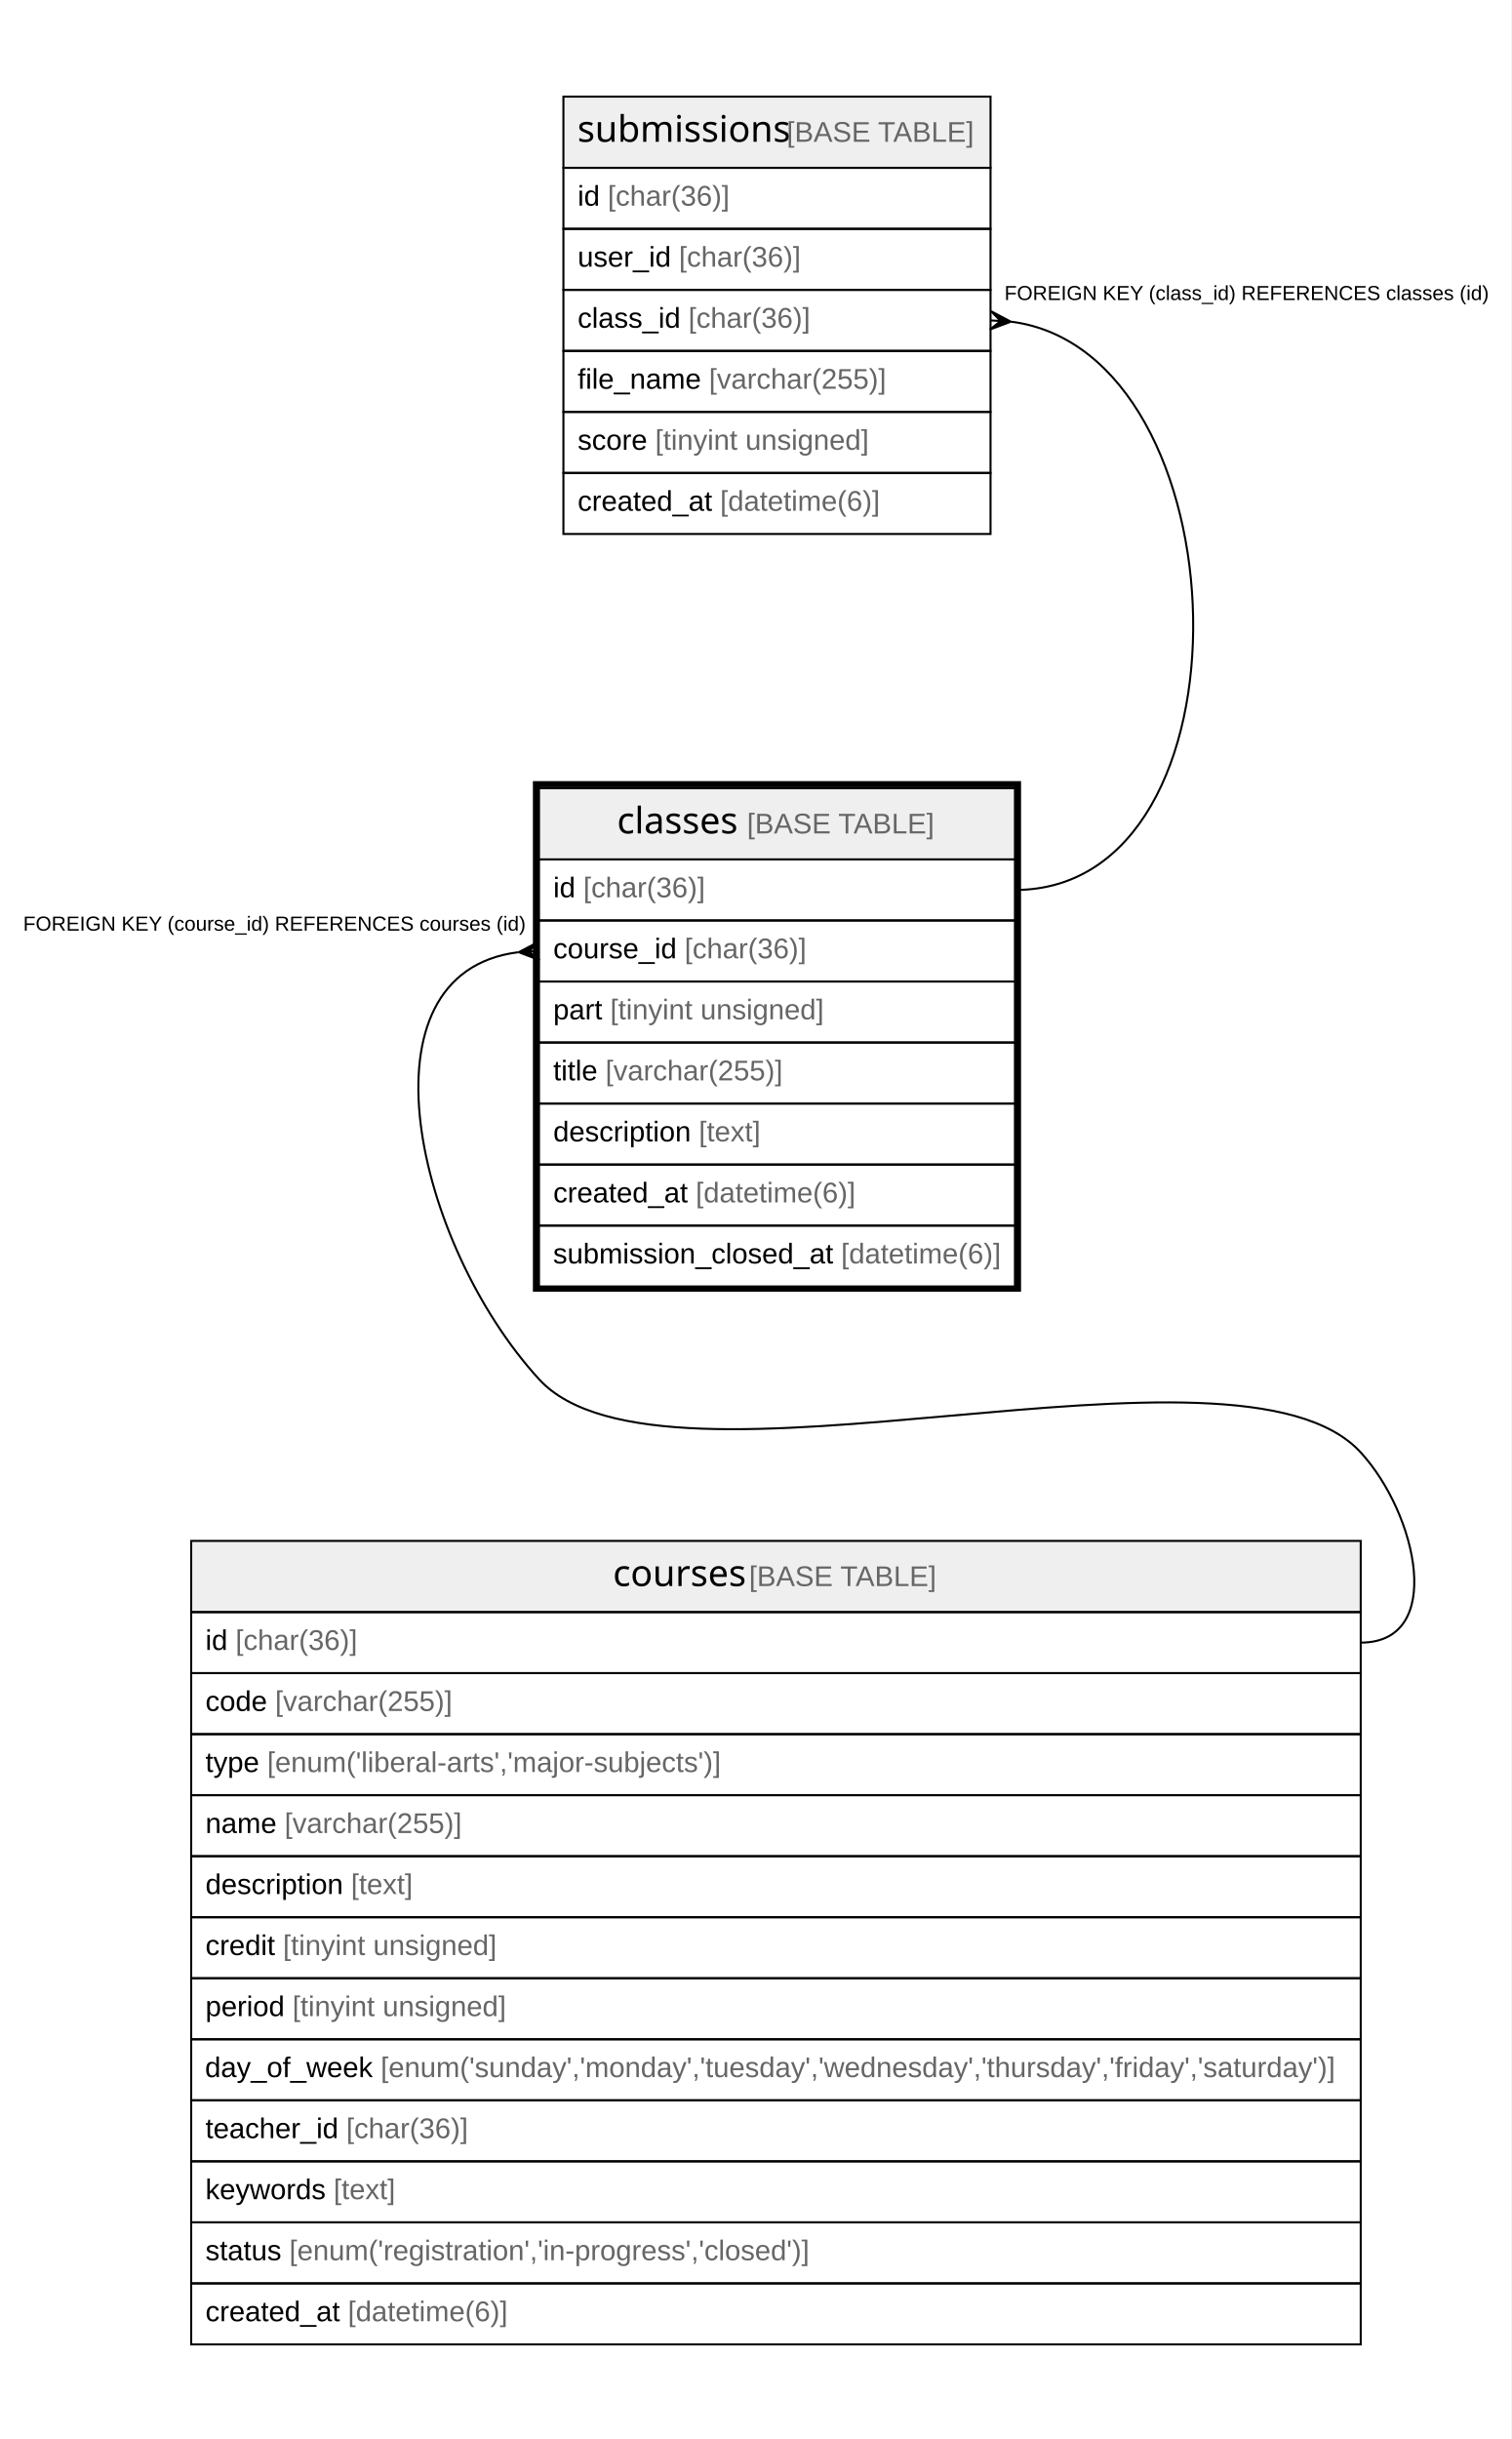
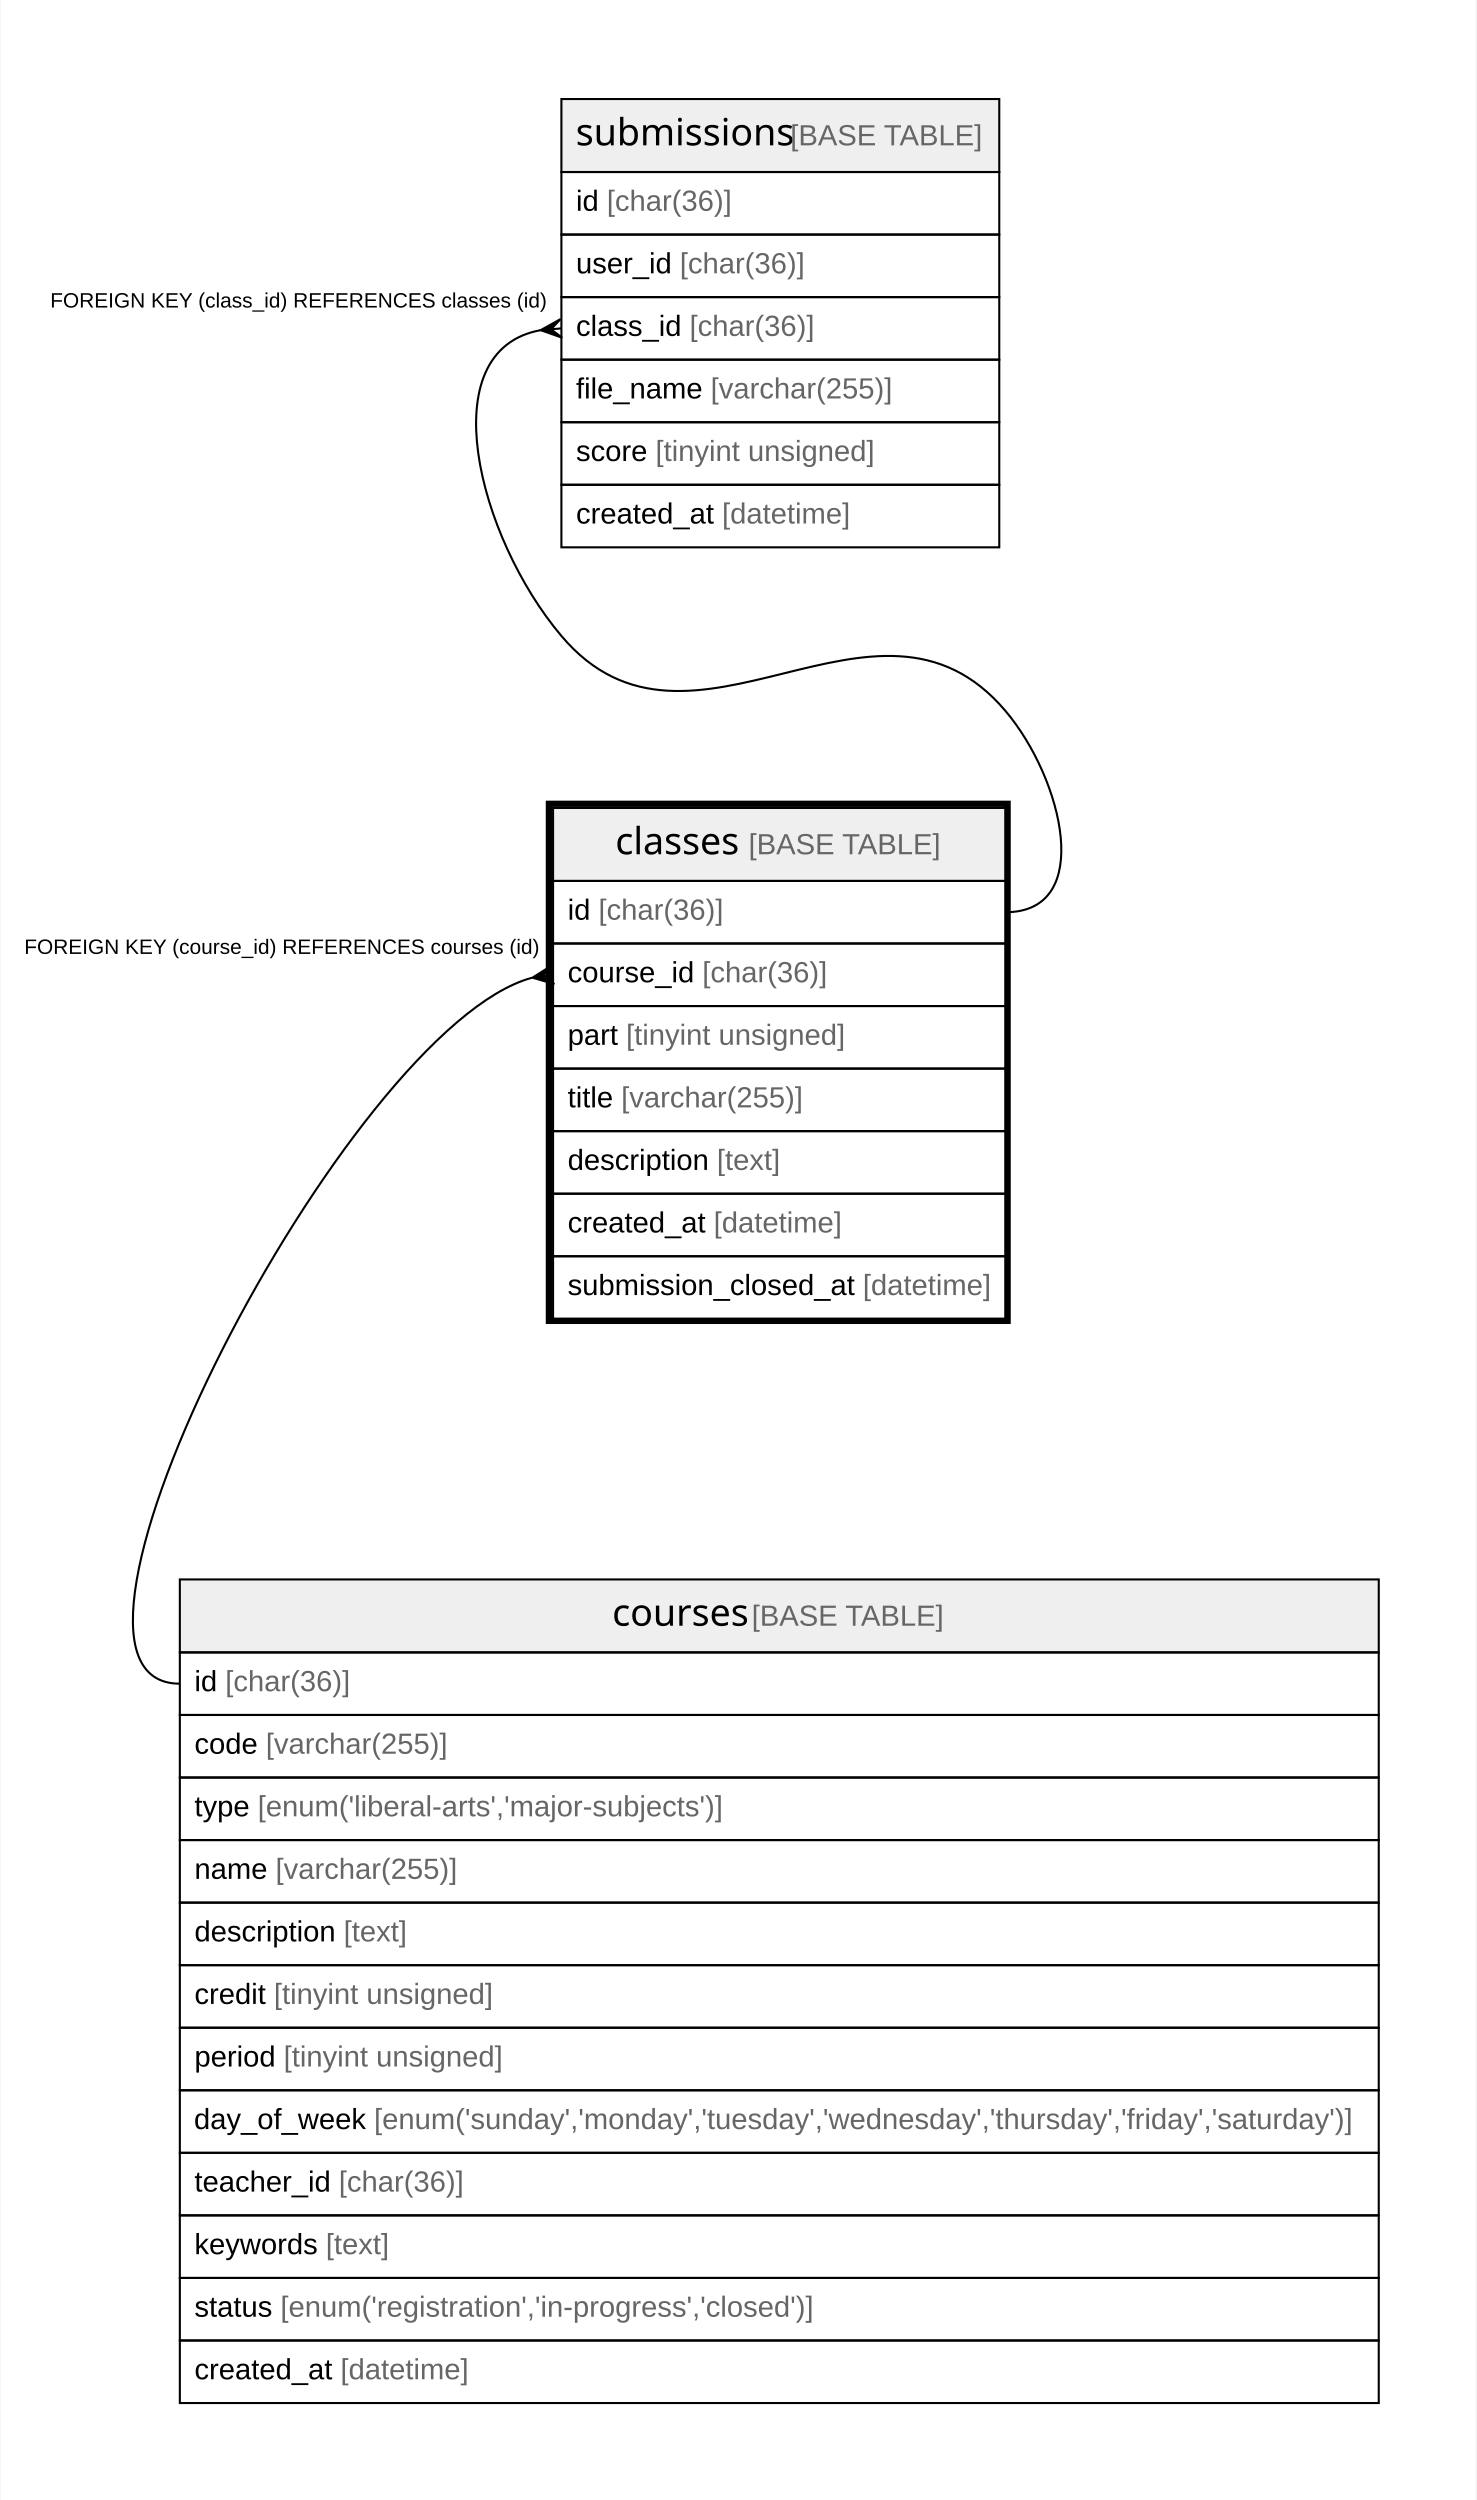
- <svg xmlns="http://www.w3.org/2000/svg" width="743pt" height="1199pt" viewBox="0.00 0.00 743.00 1199.00">
+ <svg xmlns="http://www.w3.org/2000/svg" width="708pt" height="1199pt" viewBox="0.00 0.00 707.50 1199.00">
  <g id="graph0" class="graph" transform="scale(1 1) rotate(0) translate(4 1195)">
-     <polygon fill="#ffffff" stroke="transparent" points="-4,4 -4,-1195 739,-1195 739,4 -4,4" />
+     <polygon fill="#ffffff" stroke="transparent" points="-4,4 -4,-1195 703.5,-1195 703.5,4 -4,4" />
    <g id="node1" class="node">
-       <polygon fill="#efefef" stroke="transparent" points="261,-772.5 261,-807.5 495,-807.5 495,-772.5 261,-772.5" />
-       <polygon fill="none" stroke="#000000" points="261,-772.5 261,-807.5 495,-807.5 495,-772.5 261,-772.5" />
-       <text text-anchor="start" x="299.37" y="-785.3" font-family="Arial Bold" font-size="18.00" fill="#000000">classes</text>
-       <text text-anchor="start" x="359.376" y="-785.3" font-family="Arial" font-size="14.00" fill="#000000"> </text>
-       <text text-anchor="start" x="363.267" y="-785.3" font-family="Arial" font-size="14.00" fill="#666666">[BASE TABLE]</text>
-       <polygon fill="none" stroke="#000000" points="261,-742.5 261,-772.5 495,-772.5 495,-742.5 261,-742.5" />
+       <polygon fill="#efefef" stroke="transparent" points="261,-772.5 261,-807.5 478,-807.5 478,-772.5 261,-772.5" />
+       <polygon fill="none" stroke="#000000" points="261,-772.5 261,-807.5 478,-807.5 478,-772.5 261,-772.5" />
+       <text text-anchor="start" x="290.87" y="-785.3" font-family="Arial Bold" font-size="18.00" fill="#000000">classes</text>
+       <text text-anchor="start" x="350.876" y="-785.3" font-family="Arial" font-size="14.00" fill="#000000"> </text>
+       <text text-anchor="start" x="354.767" y="-785.3" font-family="Arial" font-size="14.00" fill="#666666">[BASE TABLE]</text>
+       <polygon fill="none" stroke="#000000" points="261,-742.5 261,-772.5 478,-772.5 478,-742.5 261,-742.5" />
      <text text-anchor="start" x="268" y="-753.9" font-family="Arial" font-size="14.00" fill="#000000">id </text>
      <text text-anchor="start" x="282.78" y="-753.9" font-family="Arial" font-size="14.00" fill="#666666">[char(36)]</text>
-       <polygon fill="none" stroke="#000000" points="261,-712.5 261,-742.5 495,-742.5 495,-712.5 261,-712.5" />
+       <polygon fill="none" stroke="#000000" points="261,-712.5 261,-742.5 478,-742.5 478,-712.5 261,-712.5" />
      <text text-anchor="start" x="268" y="-723.9" font-family="Arial" font-size="14.00" fill="#000000">course_id </text>
      <text text-anchor="start" x="332.571" y="-723.9" font-family="Arial" font-size="14.00" fill="#666666">[char(36)]</text>
-       <polygon fill="none" stroke="#000000" points="261,-682.5 261,-712.5 495,-712.5 495,-682.5 261,-682.5" />
+       <polygon fill="none" stroke="#000000" points="261,-682.5 261,-712.5 478,-712.5 478,-682.5 261,-682.5" />
      <text text-anchor="start" x="268" y="-693.9" font-family="Arial" font-size="14.00" fill="#000000">part </text>
      <text text-anchor="start" x="296.007" y="-693.9" font-family="Arial" font-size="14.00" fill="#666666">[tinyint unsigned]</text>
-       <polygon fill="none" stroke="#000000" points="261,-652.5 261,-682.5 495,-682.5 495,-652.5 261,-652.5" />
+       <polygon fill="none" stroke="#000000" points="261,-652.5 261,-682.5 478,-682.5 478,-652.5 261,-652.5" />
      <text text-anchor="start" x="268" y="-663.9" font-family="Arial" font-size="14.00" fill="#000000">title </text>
      <text text-anchor="start" x="293.668" y="-663.9" font-family="Arial" font-size="14.00" fill="#666666">[varchar(255)]</text>
-       <polygon fill="none" stroke="#000000" points="261,-622.5 261,-652.5 495,-652.5 495,-622.5 261,-622.5" />
+       <polygon fill="none" stroke="#000000" points="261,-622.5 261,-652.5 478,-652.5 478,-622.5 261,-622.5" />
      <text text-anchor="start" x="268" y="-633.9" font-family="Arial" font-size="14.00" fill="#000000">description </text>
      <text text-anchor="start" x="339.568" y="-633.9" font-family="Arial" font-size="14.00" fill="#666666">[text]</text>
-       <polygon fill="none" stroke="#000000" points="261,-592.5 261,-622.5 495,-622.5 495,-592.5 261,-592.5" />
+       <polygon fill="none" stroke="#000000" points="261,-592.5 261,-622.5 478,-622.5 478,-592.5 261,-592.5" />
      <text text-anchor="start" x="268" y="-603.9" font-family="Arial" font-size="14.00" fill="#000000">created_at </text>
-       <text text-anchor="start" x="338.028" y="-603.9" font-family="Arial" font-size="14.00" fill="#666666">[datetime(6)]</text>
-       <polygon fill="none" stroke="#000000" points="261,-562.5 261,-592.5 495,-592.5 495,-562.5 261,-562.5" />
-       <text text-anchor="start" x="267.924" y="-573.9" font-family="Arial" font-size="14.00" fill="#000000">submission_closed_at </text>
-       <text text-anchor="start" x="409.512" y="-573.9" font-family="Arial" font-size="14.00" fill="#666666">[datetime(6)]</text>
-       <polygon fill="none" stroke="#000000" stroke-width="3" points="259.5,-561.5 259.5,-809.5 496.5,-809.5 496.5,-561.5 259.5,-561.5" />
+       <text text-anchor="start" x="338.028" y="-603.9" font-family="Arial" font-size="14.00" fill="#666666">[datetime]</text>
+       <polygon fill="none" stroke="#000000" points="261,-562.5 261,-592.5 478,-592.5 478,-562.5 261,-562.5" />
+       <text text-anchor="start" x="267.976" y="-573.9" font-family="Arial" font-size="14.00" fill="#000000">submission_closed_at </text>
+       <text text-anchor="start" x="409.564" y="-573.9" font-family="Arial" font-size="14.00" fill="#666666">[datetime]</text>
+       <polygon fill="none" stroke="#000000" stroke-width="3" points="259,-561.5 259,-809.5 479,-809.5 479,-561.5 259,-561.5" />
    </g>
    <g id="node3" class="node">
-       <polygon fill="#efefef" stroke="transparent" points="90,-402.5 90,-437.5 665,-437.5 665,-402.5 90,-402.5" />
-       <polygon fill="none" stroke="#000000" points="90,-402.5 90,-437.5 665,-437.5 665,-402.5 90,-402.5" />
-       <text text-anchor="start" x="297.368" y="-415.3" font-family="Arial Bold" font-size="18.00" fill="#000000">courses</text>
-       <text text-anchor="start" x="360.378" y="-415.3" font-family="Arial" font-size="14.00" fill="#000000"> </text>
-       <text text-anchor="start" x="364.269" y="-415.3" font-family="Arial" font-size="14.00" fill="#666666">[BASE TABLE]</text>
-       <polygon fill="none" stroke="#000000" points="90,-372.5 90,-402.5 665,-402.5 665,-372.5 90,-372.5" />
-       <text text-anchor="start" x="97" y="-383.9" font-family="Arial" font-size="14.00" fill="#000000">id </text>
-       <text text-anchor="start" x="111.78" y="-383.9" font-family="Arial" font-size="14.00" fill="#666666">[char(36)]</text>
-       <polygon fill="none" stroke="#000000" points="90,-342.5 90,-372.5 665,-372.5 665,-342.5 90,-342.5" />
-       <text text-anchor="start" x="97" y="-353.9" font-family="Arial" font-size="14.00" fill="#000000">code </text>
-       <text text-anchor="start" x="131.238" y="-353.9" font-family="Arial" font-size="14.00" fill="#666666">[varchar(255)]</text>
-       <polygon fill="none" stroke="#000000" points="90,-312.5 90,-342.5 665,-342.5 665,-312.5 90,-312.5" />
-       <text text-anchor="start" x="97" y="-323.9" font-family="Arial" font-size="14.00" fill="#000000">type </text>
-       <text text-anchor="start" x="127.346" y="-323.9" font-family="Arial" font-size="14.00" fill="#666666">[enum('liberal-arts','major-subjects')]</text>
-       <polygon fill="none" stroke="#000000" points="90,-282.5 90,-312.5 665,-312.5 665,-282.5 90,-282.5" />
-       <text text-anchor="start" x="97" y="-293.9" font-family="Arial" font-size="14.00" fill="#000000">name </text>
-       <text text-anchor="start" x="135.899" y="-293.9" font-family="Arial" font-size="14.00" fill="#666666">[varchar(255)]</text>
-       <polygon fill="none" stroke="#000000" points="90,-252.5 90,-282.5 665,-282.5 665,-252.5 90,-252.5" />
-       <text text-anchor="start" x="97" y="-263.9" font-family="Arial" font-size="14.00" fill="#000000">description </text>
-       <text text-anchor="start" x="168.568" y="-263.9" font-family="Arial" font-size="14.00" fill="#666666">[text]</text>
-       <polygon fill="none" stroke="#000000" points="90,-222.5 90,-252.5 665,-252.5 665,-222.5 90,-222.5" />
-       <text text-anchor="start" x="97" y="-233.9" font-family="Arial" font-size="14.00" fill="#000000">credit </text>
-       <text text-anchor="start" x="135.114" y="-233.9" font-family="Arial" font-size="14.00" fill="#666666">[tinyint unsigned]</text>
-       <polygon fill="none" stroke="#000000" points="90,-192.5 90,-222.5 665,-222.5 665,-192.5 90,-192.5" />
-       <text text-anchor="start" x="97" y="-203.9" font-family="Arial" font-size="14.00" fill="#000000">period </text>
-       <text text-anchor="start" x="139.788" y="-203.9" font-family="Arial" font-size="14.00" fill="#666666">[tinyint unsigned]</text>
-       <polygon fill="none" stroke="#000000" points="90,-162.5 90,-192.5 665,-192.5 665,-162.5 90,-162.5" />
-       <text text-anchor="start" x="96.776" y="-173.9" font-family="Arial" font-size="14.00" fill="#000000">day_of_week </text>
-       <text text-anchor="start" x="183.142" y="-173.9" font-family="Arial" font-size="14.00" fill="#666666">[enum('sunday','monday','tuesday','wednesday','thursday','friday','saturday')]</text>
-       <polygon fill="none" stroke="#000000" points="90,-132.5 90,-162.5 665,-162.5 665,-132.5 90,-132.5" />
-       <text text-anchor="start" x="97" y="-143.9" font-family="Arial" font-size="14.00" fill="#000000">teacher_id </text>
-       <text text-anchor="start" x="166.244" y="-143.9" font-family="Arial" font-size="14.00" fill="#666666">[char(36)]</text>
-       <polygon fill="none" stroke="#000000" points="90,-102.5 90,-132.5 665,-132.5 665,-102.5 90,-102.5" />
-       <text text-anchor="start" x="97" y="-113.9" font-family="Arial" font-size="14.00" fill="#000000">keywords </text>
-       <text text-anchor="start" x="160.006" y="-113.9" font-family="Arial" font-size="14.00" fill="#666666">[text]</text>
-       <polygon fill="none" stroke="#000000" points="90,-72.5 90,-102.5 665,-102.5 665,-72.5 90,-72.5" />
-       <text text-anchor="start" x="97" y="-83.9" font-family="Arial" font-size="14.00" fill="#000000">status </text>
-       <text text-anchor="start" x="138.237" y="-83.9" font-family="Arial" font-size="14.00" fill="#666666">[enum('registration','in-progress','closed')]</text>
-       <polygon fill="none" stroke="#000000" points="90,-42.5 90,-72.5 665,-72.5 665,-42.5 90,-42.5" />
-       <text text-anchor="start" x="97" y="-53.9" font-family="Arial" font-size="14.00" fill="#000000">created_at </text>
-       <text text-anchor="start" x="167.028" y="-53.9" font-family="Arial" font-size="14.00" fill="#666666">[datetime(6)]</text>
+       <polygon fill="#efefef" stroke="transparent" points="82,-402.5 82,-437.5 657,-437.5 657,-402.5 82,-402.5" />
+       <polygon fill="none" stroke="#000000" points="82,-402.5 82,-437.5 657,-437.5 657,-402.5 82,-402.5" />
+       <text text-anchor="start" x="289.368" y="-415.3" font-family="Arial Bold" font-size="18.00" fill="#000000">courses</text>
+       <text text-anchor="start" x="352.378" y="-415.3" font-family="Arial" font-size="14.00" fill="#000000"> </text>
+       <text text-anchor="start" x="356.269" y="-415.3" font-family="Arial" font-size="14.00" fill="#666666">[BASE TABLE]</text>
+       <polygon fill="none" stroke="#000000" points="82,-372.5 82,-402.5 657,-402.5 657,-372.5 82,-372.5" />
+       <text text-anchor="start" x="89" y="-383.9" font-family="Arial" font-size="14.00" fill="#000000">id </text>
+       <text text-anchor="start" x="103.78" y="-383.9" font-family="Arial" font-size="14.00" fill="#666666">[char(36)]</text>
+       <polygon fill="none" stroke="#000000" points="82,-342.5 82,-372.5 657,-372.5 657,-342.5 82,-342.5" />
+       <text text-anchor="start" x="89" y="-353.9" font-family="Arial" font-size="14.00" fill="#000000">code </text>
+       <text text-anchor="start" x="123.238" y="-353.9" font-family="Arial" font-size="14.00" fill="#666666">[varchar(255)]</text>
+       <polygon fill="none" stroke="#000000" points="82,-312.5 82,-342.5 657,-342.5 657,-312.5 82,-312.5" />
+       <text text-anchor="start" x="89" y="-323.9" font-family="Arial" font-size="14.00" fill="#000000">type </text>
+       <text text-anchor="start" x="119.346" y="-323.9" font-family="Arial" font-size="14.00" fill="#666666">[enum('liberal-arts','major-subjects')]</text>
+       <polygon fill="none" stroke="#000000" points="82,-282.5 82,-312.5 657,-312.5 657,-282.5 82,-282.5" />
+       <text text-anchor="start" x="89" y="-293.9" font-family="Arial" font-size="14.00" fill="#000000">name </text>
+       <text text-anchor="start" x="127.899" y="-293.9" font-family="Arial" font-size="14.00" fill="#666666">[varchar(255)]</text>
+       <polygon fill="none" stroke="#000000" points="82,-252.5 82,-282.5 657,-282.5 657,-252.5 82,-252.5" />
+       <text text-anchor="start" x="89" y="-263.9" font-family="Arial" font-size="14.00" fill="#000000">description </text>
+       <text text-anchor="start" x="160.568" y="-263.9" font-family="Arial" font-size="14.00" fill="#666666">[text]</text>
+       <polygon fill="none" stroke="#000000" points="82,-222.5 82,-252.5 657,-252.5 657,-222.5 82,-222.5" />
+       <text text-anchor="start" x="89" y="-233.9" font-family="Arial" font-size="14.00" fill="#000000">credit </text>
+       <text text-anchor="start" x="127.114" y="-233.9" font-family="Arial" font-size="14.00" fill="#666666">[tinyint unsigned]</text>
+       <polygon fill="none" stroke="#000000" points="82,-192.5 82,-222.5 657,-222.5 657,-192.5 82,-192.5" />
+       <text text-anchor="start" x="89" y="-203.9" font-family="Arial" font-size="14.00" fill="#000000">period </text>
+       <text text-anchor="start" x="131.788" y="-203.9" font-family="Arial" font-size="14.00" fill="#666666">[tinyint unsigned]</text>
+       <polygon fill="none" stroke="#000000" points="82,-162.5 82,-192.5 657,-192.5 657,-162.5 82,-162.5" />
+       <text text-anchor="start" x="88.776" y="-173.9" font-family="Arial" font-size="14.00" fill="#000000">day_of_week </text>
+       <text text-anchor="start" x="175.142" y="-173.9" font-family="Arial" font-size="14.00" fill="#666666">[enum('sunday','monday','tuesday','wednesday','thursday','friday','saturday')]</text>
+       <polygon fill="none" stroke="#000000" points="82,-132.5 82,-162.5 657,-162.5 657,-132.5 82,-132.5" />
+       <text text-anchor="start" x="89" y="-143.9" font-family="Arial" font-size="14.00" fill="#000000">teacher_id </text>
+       <text text-anchor="start" x="158.244" y="-143.9" font-family="Arial" font-size="14.00" fill="#666666">[char(36)]</text>
+       <polygon fill="none" stroke="#000000" points="82,-102.5 82,-132.5 657,-132.5 657,-102.5 82,-102.5" />
+       <text text-anchor="start" x="89" y="-113.9" font-family="Arial" font-size="14.00" fill="#000000">keywords </text>
+       <text text-anchor="start" x="152.006" y="-113.9" font-family="Arial" font-size="14.00" fill="#666666">[text]</text>
+       <polygon fill="none" stroke="#000000" points="82,-72.5 82,-102.5 657,-102.5 657,-72.5 82,-72.5" />
+       <text text-anchor="start" x="89" y="-83.9" font-family="Arial" font-size="14.00" fill="#000000">status </text>
+       <text text-anchor="start" x="130.237" y="-83.9" font-family="Arial" font-size="14.00" fill="#666666">[enum('registration','in-progress','closed')]</text>
+       <polygon fill="none" stroke="#000000" points="82,-42.5 82,-72.5 657,-72.5 657,-42.5 82,-42.5" />
+       <text text-anchor="start" x="89" y="-53.9" font-family="Arial" font-size="14.00" fill="#000000">created_at </text>
+       <text text-anchor="start" x="159.028" y="-53.9" font-family="Arial" font-size="14.00" fill="#666666">[datetime]</text>
    </g>
    <g id="edge2" class="edge">
-       <path fill="none" stroke="#000000" d="M250.599,-726.865C169.87,-716.558 200.317,-583.331 261,-517 321.84,-450.498 604.16,-547.502 665,-481 693.05,-450.339 706.556,-387.5 665,-387.5" />
-       <polygon fill="#000000" stroke="#000000" points="251.019,-726.891 260.726,-731.992 256.009,-727.195 261,-727.5 261,-727.5 261,-727.5 256.009,-727.195 261.274,-723.008 251.019,-726.891 251.019,-726.891" />
+       <path fill="none" stroke="#000000" d="M250.856,-726.058C162.362,-702.095 -.135,-387.5 82,-387.5" />
+       <polygon fill="#000000" stroke="#000000" points="251.1,-726.092 260.367,-731.955 256.05,-726.796 261,-727.5 261,-727.5 261,-727.5 256.05,-726.796 261.633,-723.045 251.1,-726.092 251.1,-726.092" />
      <text text-anchor="start" x="7.386" y="-737.5" font-family="Arial" font-size="10.00" fill="#000000">FOREIGN KEY (course_id) REFERENCES courses (id)</text>
    </g>
    <g id="node2" class="node">
-       <polygon fill="#efefef" stroke="transparent" points="273,-1112.5 273,-1147.5 483,-1147.5 483,-1112.5 273,-1112.5" />
-       <polygon fill="none" stroke="#000000" points="273,-1112.5 273,-1147.5 483,-1147.5 483,-1112.5 273,-1112.5" />
-       <text text-anchor="start" x="279.87" y="-1125.3" font-family="Arial Bold" font-size="18.00" fill="#000000">submissions</text>
-       <text text-anchor="start" x="378.876" y="-1125.3" font-family="Arial" font-size="14.00" fill="#000000"> </text>
-       <text text-anchor="start" x="382.766" y="-1125.3" font-family="Arial" font-size="14.00" fill="#666666">[BASE TABLE]</text>
-       <polygon fill="none" stroke="#000000" points="273,-1082.5 273,-1112.5 483,-1112.5 483,-1082.5 273,-1082.5" />
-       <text text-anchor="start" x="280" y="-1093.9" font-family="Arial" font-size="14.00" fill="#000000">id </text>
-       <text text-anchor="start" x="294.78" y="-1093.9" font-family="Arial" font-size="14.00" fill="#666666">[char(36)]</text>
-       <polygon fill="none" stroke="#000000" points="273,-1052.5 273,-1082.5 483,-1082.5 483,-1052.5 273,-1052.5" />
-       <text text-anchor="start" x="280" y="-1063.9" font-family="Arial" font-size="14.00" fill="#000000">user_id </text>
-       <text text-anchor="start" x="329.788" y="-1063.9" font-family="Arial" font-size="14.00" fill="#666666">[char(36)]</text>
-       <polygon fill="none" stroke="#000000" points="273,-1022.5 273,-1052.5 483,-1052.5 483,-1022.5 273,-1022.5" />
-       <text text-anchor="start" x="280" y="-1033.9" font-family="Arial" font-size="14.00" fill="#000000">class_id </text>
-       <text text-anchor="start" x="334.452" y="-1033.9" font-family="Arial" font-size="14.00" fill="#666666">[char(36)]</text>
-       <polygon fill="none" stroke="#000000" points="273,-992.5 273,-1022.5 483,-1022.5 483,-992.5 273,-992.5" />
-       <text text-anchor="start" x="280" y="-1003.9" font-family="Arial" font-size="14.00" fill="#000000">file_name </text>
-       <text text-anchor="start" x="344.568" y="-1003.9" font-family="Arial" font-size="14.00" fill="#666666">[varchar(255)]</text>
-       <polygon fill="none" stroke="#000000" points="273,-962.5 273,-992.5 483,-992.5 483,-962.5 273,-962.5" />
-       <text text-anchor="start" x="280" y="-973.9" font-family="Arial" font-size="14.00" fill="#000000">score </text>
-       <text text-anchor="start" x="318.116" y="-973.9" font-family="Arial" font-size="14.00" fill="#666666">[tinyint unsigned]</text>
-       <polygon fill="none" stroke="#000000" points="273,-932.5 273,-962.5 483,-962.5 483,-932.5 273,-932.5" />
-       <text text-anchor="start" x="280" y="-943.9" font-family="Arial" font-size="14.00" fill="#000000">created_at </text>
-       <text text-anchor="start" x="350.028" y="-943.9" font-family="Arial" font-size="14.00" fill="#666666">[datetime(6)]</text>
+       <polygon fill="#efefef" stroke="transparent" points="265,-1112.5 265,-1147.5 475,-1147.5 475,-1112.5 265,-1112.5" />
+       <polygon fill="none" stroke="#000000" points="265,-1112.5 265,-1147.5 475,-1147.5 475,-1112.5 265,-1112.5" />
+       <text text-anchor="start" x="271.87" y="-1125.3" font-family="Arial Bold" font-size="18.00" fill="#000000">submissions</text>
+       <text text-anchor="start" x="370.876" y="-1125.3" font-family="Arial" font-size="14.00" fill="#000000"> </text>
+       <text text-anchor="start" x="374.766" y="-1125.3" font-family="Arial" font-size="14.00" fill="#666666">[BASE TABLE]</text>
+       <polygon fill="none" stroke="#000000" points="265,-1082.5 265,-1112.5 475,-1112.5 475,-1082.5 265,-1082.5" />
+       <text text-anchor="start" x="272" y="-1093.9" font-family="Arial" font-size="14.00" fill="#000000">id </text>
+       <text text-anchor="start" x="286.78" y="-1093.9" font-family="Arial" font-size="14.00" fill="#666666">[char(36)]</text>
+       <polygon fill="none" stroke="#000000" points="265,-1052.5 265,-1082.5 475,-1082.5 475,-1052.5 265,-1052.5" />
+       <text text-anchor="start" x="272" y="-1063.9" font-family="Arial" font-size="14.00" fill="#000000">user_id </text>
+       <text text-anchor="start" x="321.788" y="-1063.9" font-family="Arial" font-size="14.00" fill="#666666">[char(36)]</text>
+       <polygon fill="none" stroke="#000000" points="265,-1022.5 265,-1052.5 475,-1052.5 475,-1022.5 265,-1022.5" />
+       <text text-anchor="start" x="272" y="-1033.9" font-family="Arial" font-size="14.00" fill="#000000">class_id </text>
+       <text text-anchor="start" x="326.452" y="-1033.9" font-family="Arial" font-size="14.00" fill="#666666">[char(36)]</text>
+       <polygon fill="none" stroke="#000000" points="265,-992.5 265,-1022.5 475,-1022.5 475,-992.5 265,-992.5" />
+       <text text-anchor="start" x="272" y="-1003.9" font-family="Arial" font-size="14.00" fill="#000000">file_name </text>
+       <text text-anchor="start" x="336.568" y="-1003.9" font-family="Arial" font-size="14.00" fill="#666666">[varchar(255)]</text>
+       <polygon fill="none" stroke="#000000" points="265,-962.5 265,-992.5 475,-992.5 475,-962.5 265,-962.5" />
+       <text text-anchor="start" x="272" y="-973.9" font-family="Arial" font-size="14.00" fill="#000000">score </text>
+       <text text-anchor="start" x="310.116" y="-973.9" font-family="Arial" font-size="14.00" fill="#666666">[tinyint unsigned]</text>
+       <polygon fill="none" stroke="#000000" points="265,-932.5 265,-962.5 475,-962.5 475,-932.5 265,-932.5" />
+       <text text-anchor="start" x="272" y="-943.9" font-family="Arial" font-size="14.00" fill="#000000">created_at </text>
+       <text text-anchor="start" x="342.028" y="-943.9" font-family="Arial" font-size="14.00" fill="#666666">[datetime]</text>
    </g>
    <g id="edge1" class="edge">
-       <path fill="none" stroke="#000000" d="M493.311,-1036.839C608.129,-1021.865 616.031,-757.5 495,-757.5" />
-       <polygon fill="#000000" stroke="#000000" points="492.979,-1036.86 482.712,-1033.009 487.99,-1037.18 483,-1037.5 483,-1037.5 483,-1037.5 487.99,-1037.18 483.288,-1041.991 492.979,-1036.86 492.979,-1036.86" />
-       <text text-anchor="start" x="489.834" y="-1047.5" font-family="Arial" font-size="10.00" fill="#000000">FOREIGN KEY (class_id) REFERENCES classes (id)</text>
+       <path fill="none" stroke="#000000" d="M255.03,-1036.649C202.043,-1026.985 224.998,-937.33 265,-890 326.974,-816.672 416.026,-927.328 478,-854 505.685,-821.243 520.889,-757.5 478,-757.5" />
+       <polygon fill="#000000" stroke="#000000" points="255.036,-1036.65 264.618,-1041.984 260.018,-1037.075 265,-1037.5 265,-1037.5 265,-1037.5 260.018,-1037.075 265.382,-1033.016 255.036,-1036.65 255.036,-1036.65" />
+       <text text-anchor="start" x="19.834" y="-1047.5" font-family="Arial" font-size="10.00" fill="#000000">FOREIGN KEY (class_id) REFERENCES classes (id)</text>
    </g>
  </g>
</svg>
